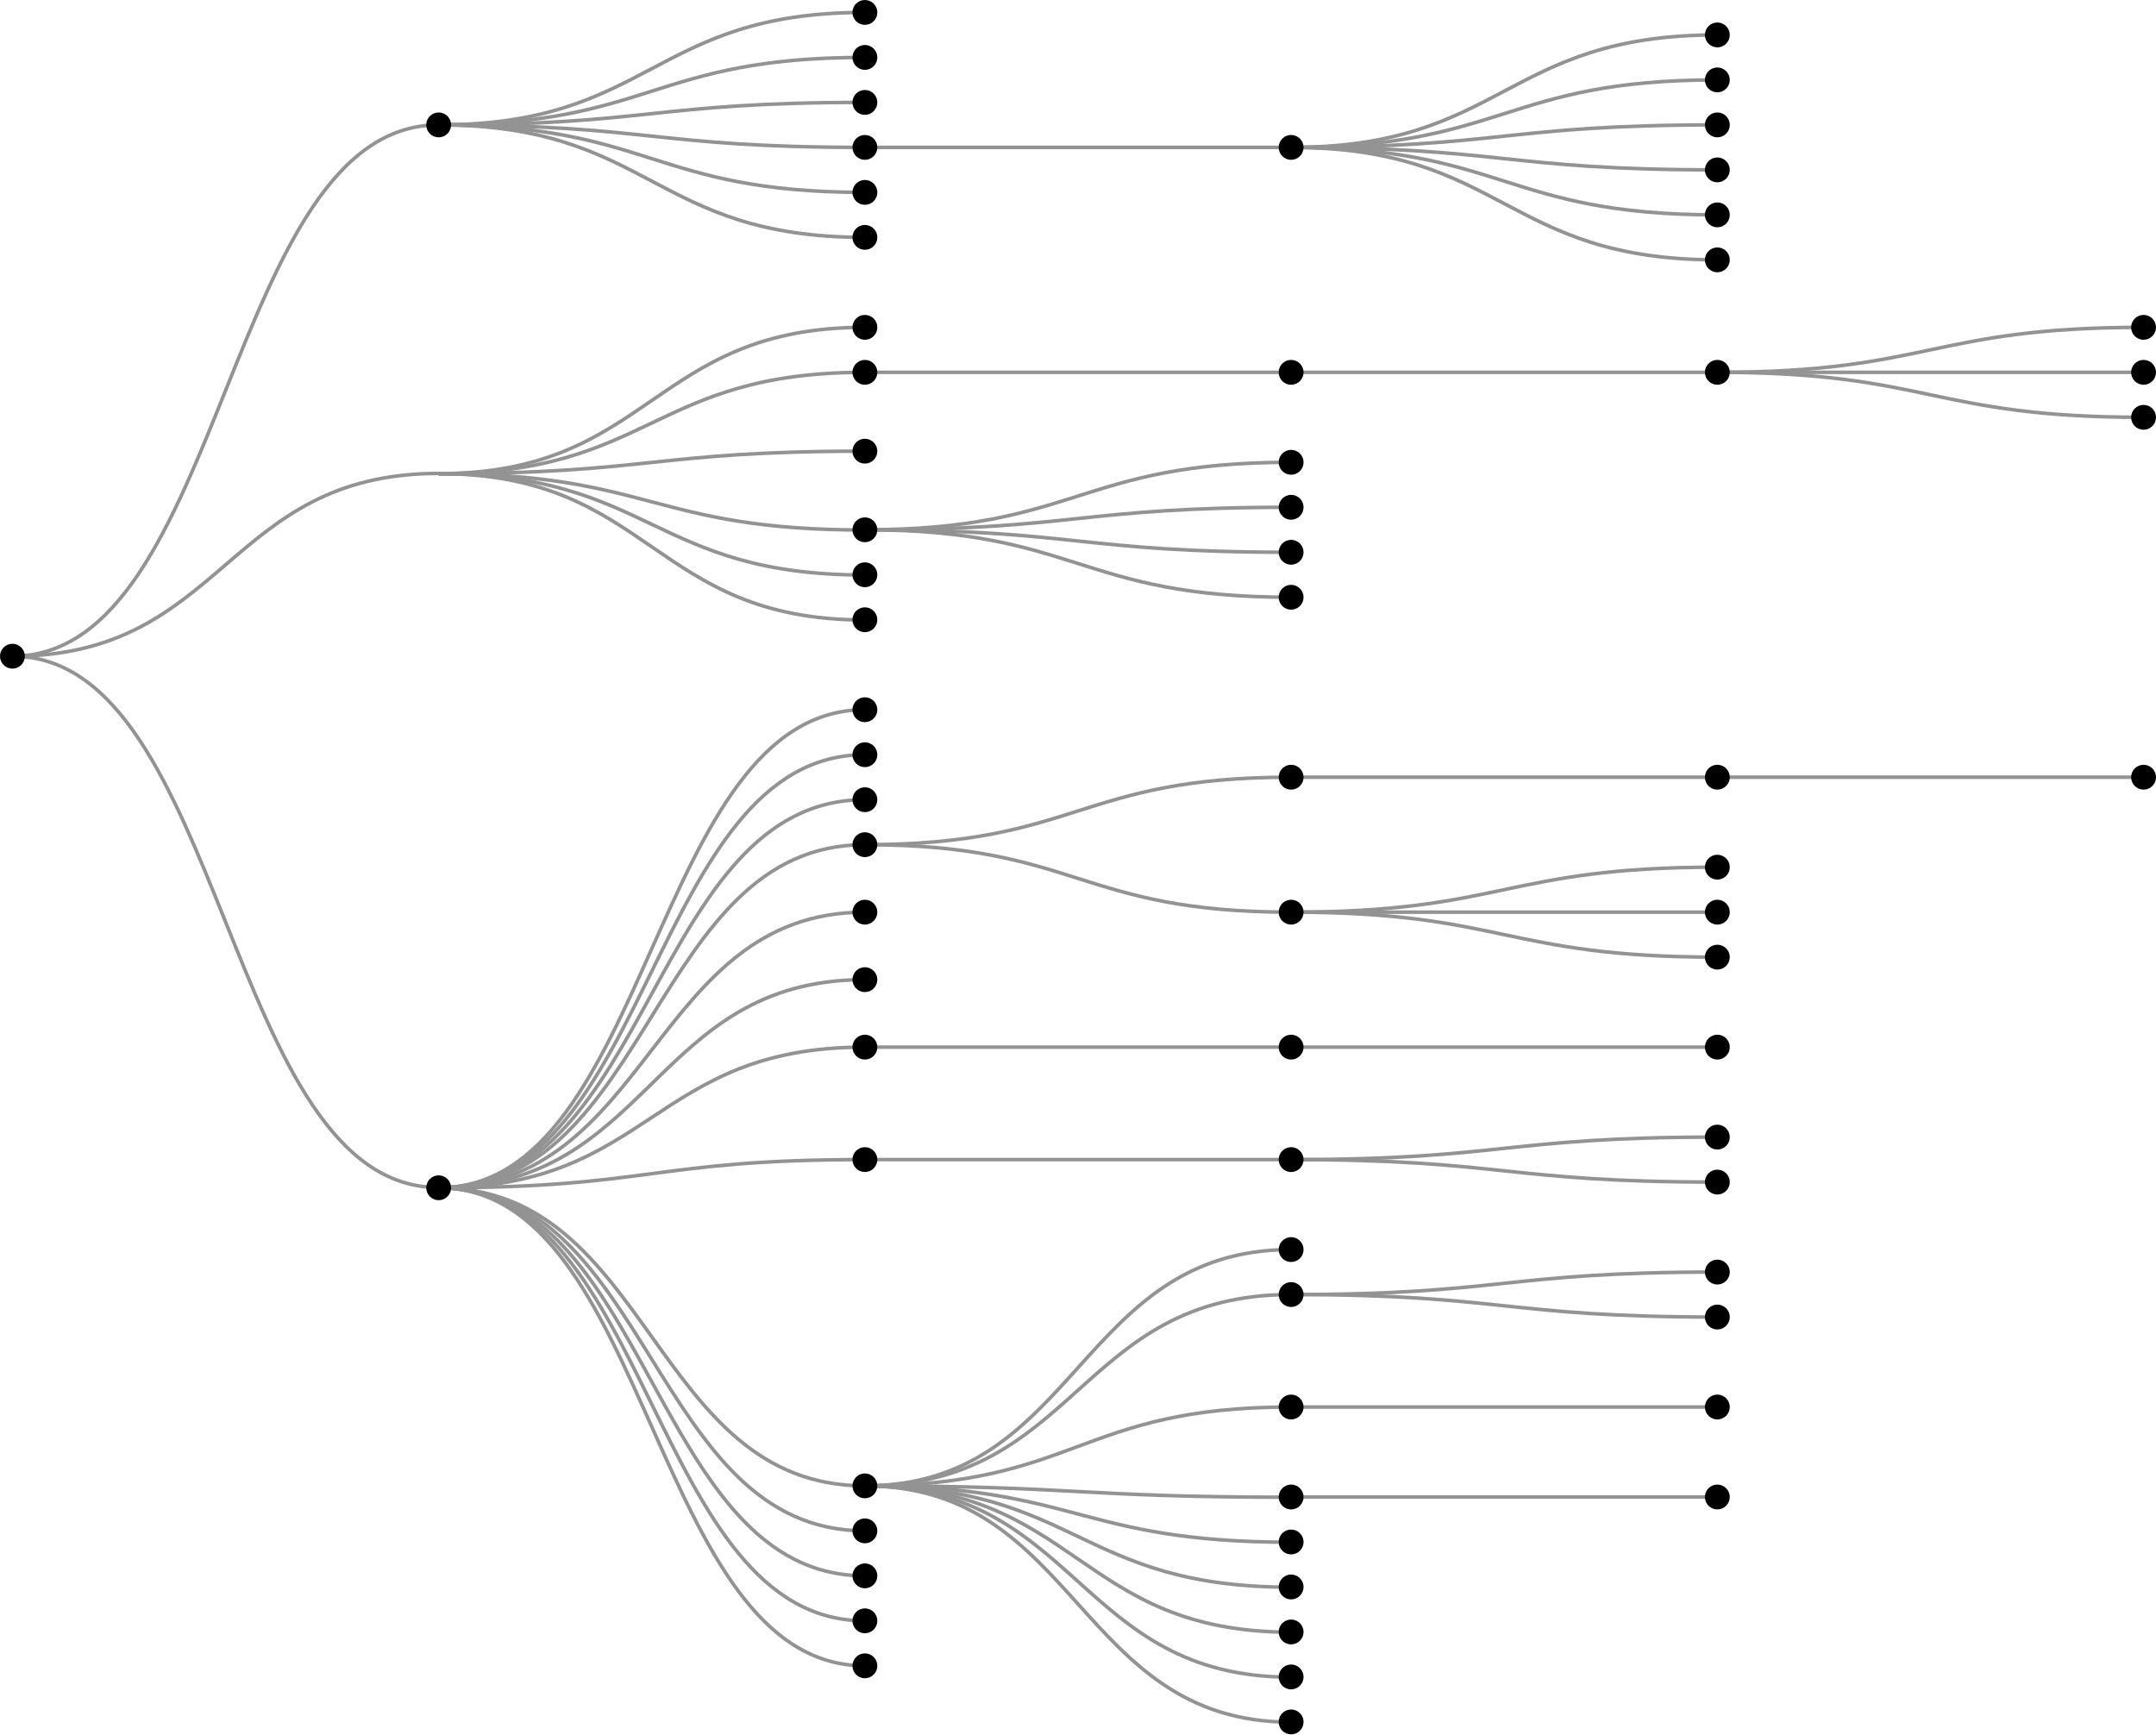
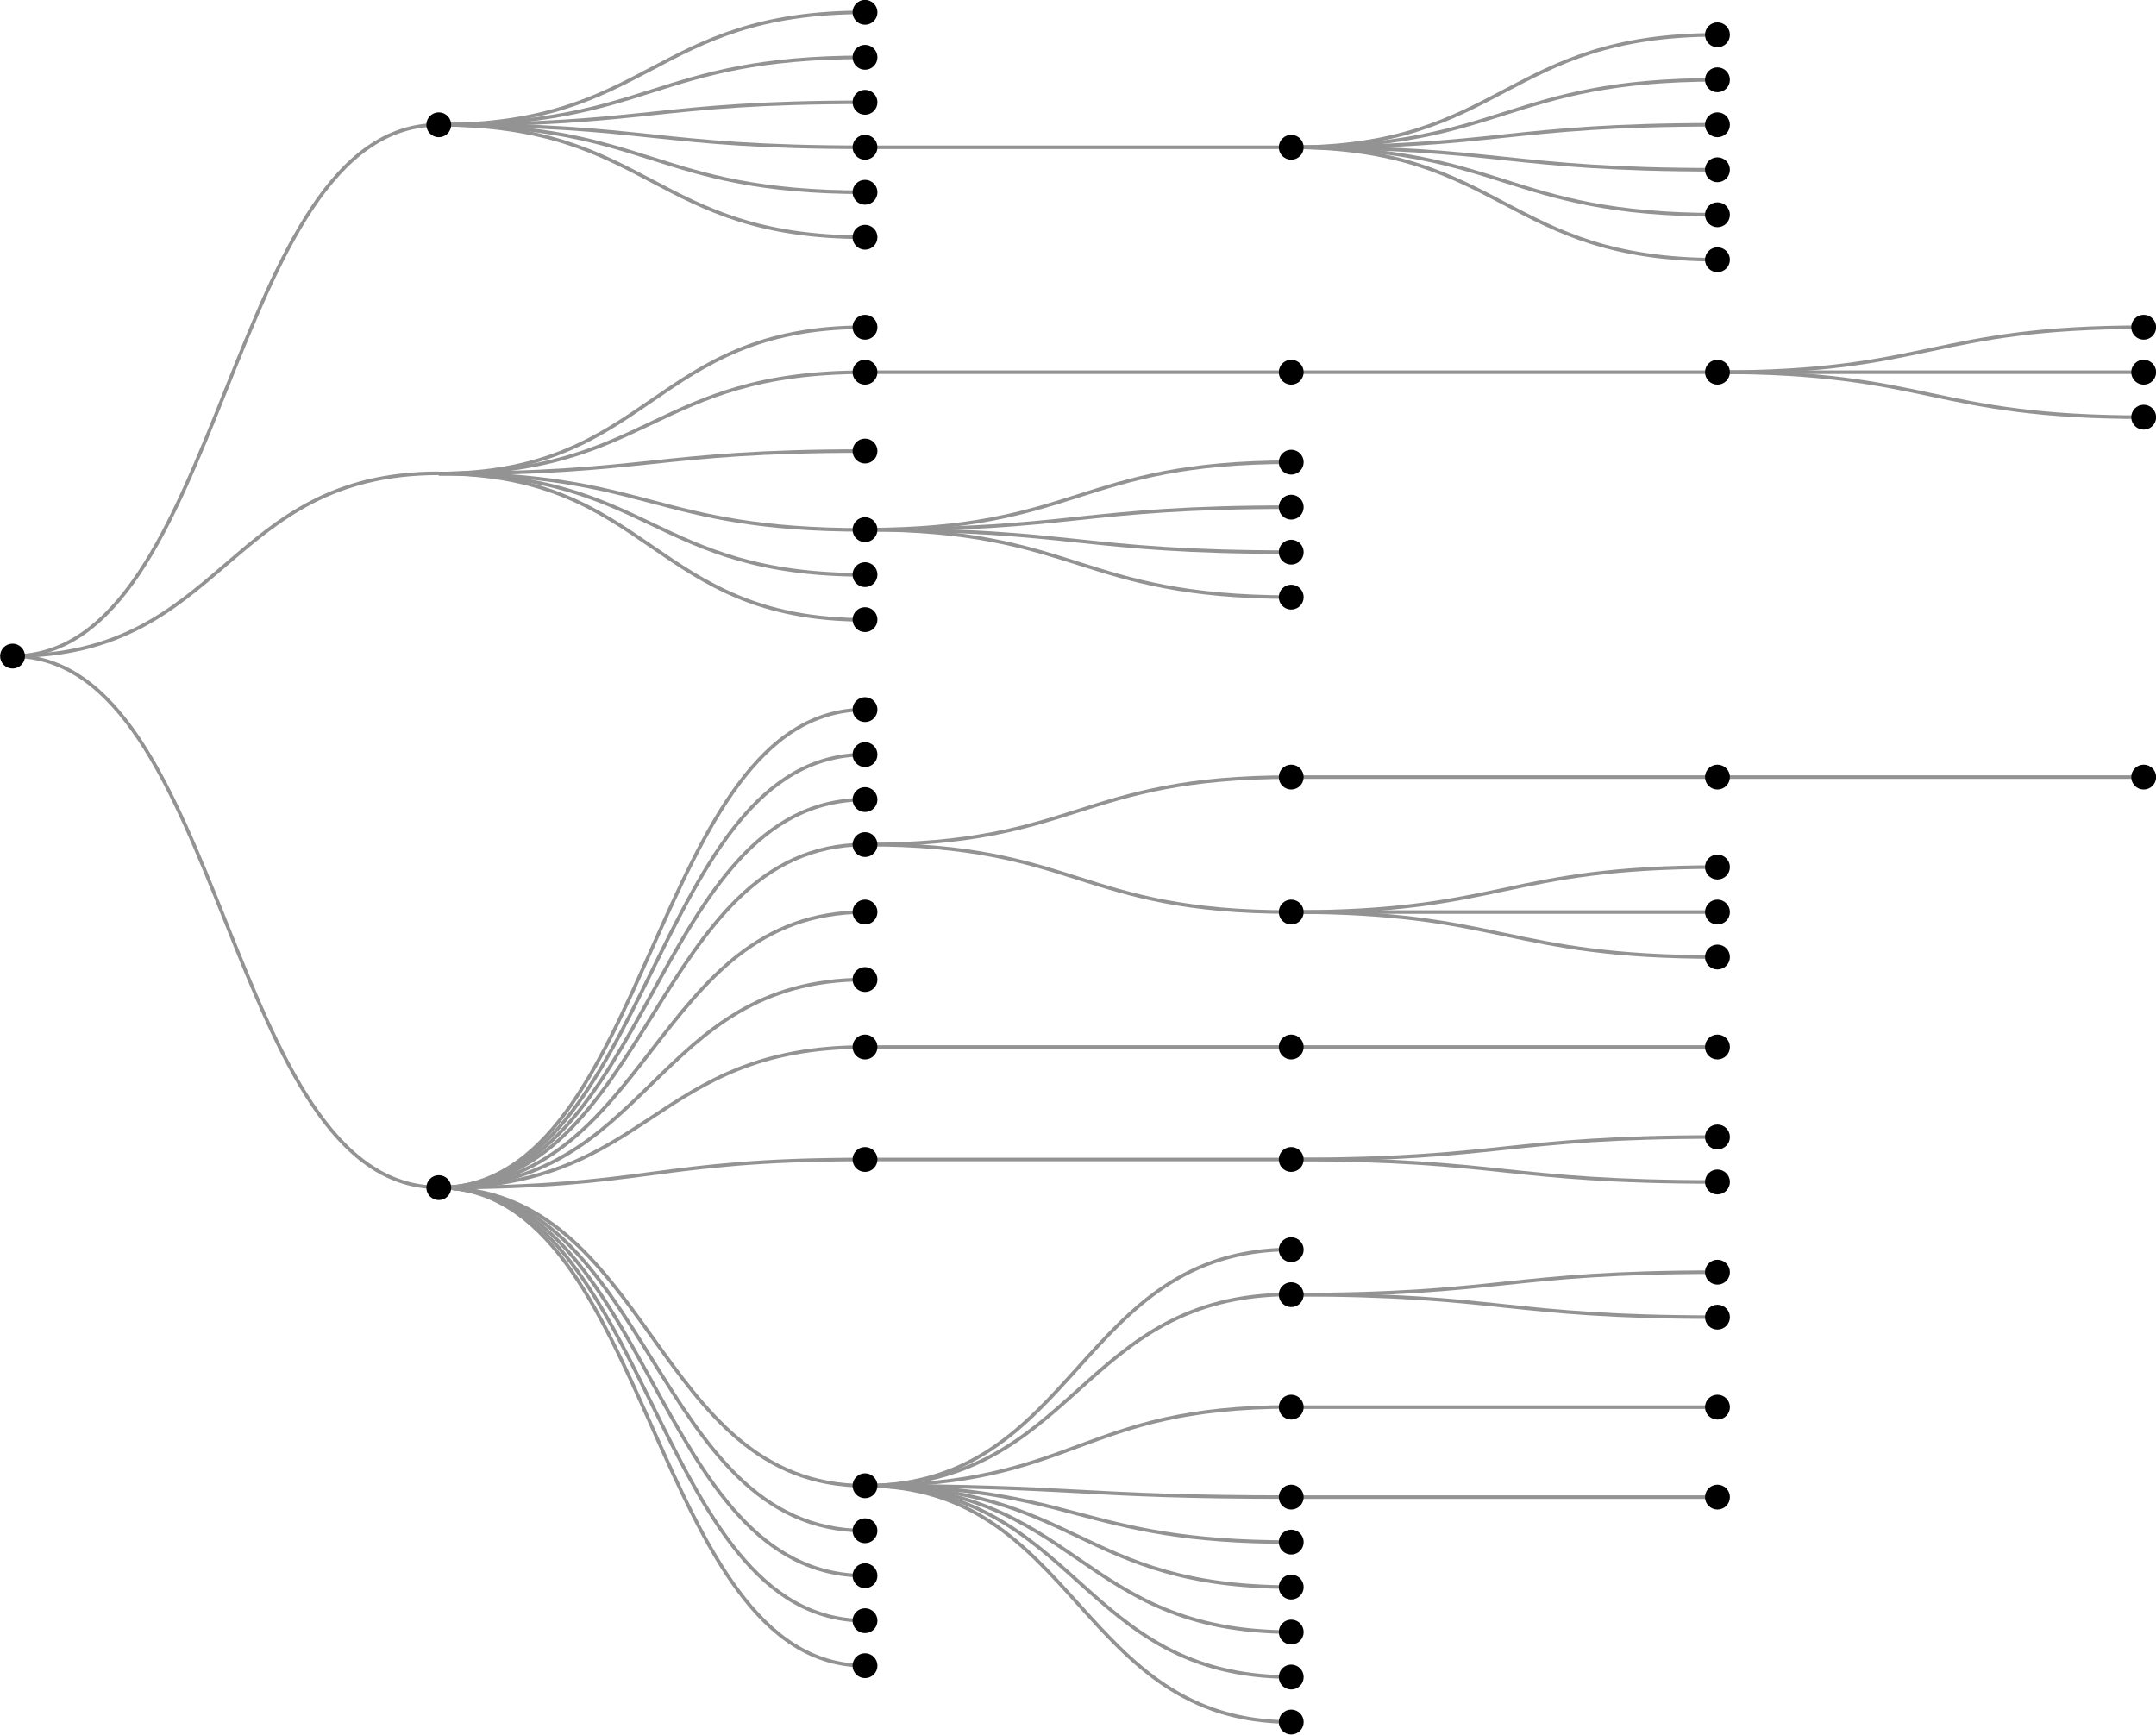
- <svg xmlns="http://www.w3.org/2000/svg" viewBox="0 0 910.5 732.5">
-   <defs>
-     <style>.cls-1{fill:none;stroke:#939393;}.cls-1,.cls-2{stroke-width:1.5px;}.cls-2{stroke:#000;}</style>
-   </defs>
-   <g id="Layer_2" data-name="Layer 2">
-     <g id="Layer_1-2" data-name="Layer 1">
-       <path class="cls-1" d="M185.25,200.05c90,0,90-61.8,180-61.8" />
-       <path class="cls-1" d="M185.25,200.05c90,0,90-42.8,180-42.8" />
-       <path class="cls-1" d="M185.25,200.05c90,0,90-9.5,180-9.5" />
-       <path class="cls-1" d="M185.25,200.05c90,0,90,23.8,180,23.8" />
-       <path class="cls-1" d="M185.25,200.05c90,0,90,42.8,180,42.8" />
-       <path class="cls-1" d="M185.25,200.05c90,0,90,61.8,180,61.8" />
-       <path class="cls-1" d="M5.25,277.15c90,0,90-224.4,180-224.4" />
-       <path class="cls-1" d="M5.25,277.15c90,0,90-77.2,180-77.2" />
-       <path class="cls-1" d="M5.25,277.15c90,0,90,224.4,180,224.4" />
-       <path class="cls-1" d="M365.25,223.75c90,0,90-28.5,180-28.5" />
-       <path class="cls-1" d="M365.25,223.75c90,0,90-9.5,180-9.5" />
-       <path class="cls-1" d="M365.25,223.75c90,0,90,9.5,180,9.5" />
-       <path class="cls-1" d="M365.25,223.75c90,0,90,28.5,180,28.5" />
-       <path class="cls-1" d="M365.25,157.25h180" />
-       <path class="cls-1" d="M545.25,157.25h180" />
-       <path class="cls-1" d="M185.25,501.65c90,0,90-201.9,180-201.9" />
-       <path class="cls-1" d="M185.25,501.65c90,0,90-182.9,180-182.9" />
-       <path class="cls-1" d="M185.25,501.65c90,0,90-163.9,180-163.9" />
-       <path class="cls-1" d="M185.25,501.65c90,0,90-144.9,180-144.9" />
-       <path class="cls-1" d="M185.25,501.65c90,0,90-116.4,180-116.4" />
-       <path class="cls-1" d="M185.25,501.65c90,0,90-87.9,180-87.9" />
-       <path class="cls-1" d="M185.25,501.65c90,0,90-59.4,180-59.4" />
-       <path class="cls-1" d="M185.25,501.65c90,0,90-11.9,180-11.9" />
-       <path class="cls-1" d="M185.25,501.65c90,0,90,125.9,180,125.9" />
-       <path class="cls-1" d="M185.25,501.65c90,0,90,144.9,180,144.9" />
-       <path class="cls-1" d="M185.25,501.65c90,0,90,163.9,180,163.9" />
-       <path class="cls-1" d="M185.25,501.65c90,0,90,182.9,180,182.9" />
-       <path class="cls-1" d="M185.25,501.65c90,0,90,201.9,180,201.9" />
-       <path class="cls-1" d="M365.25,356.75c90,0,90-28.5,180-28.5" />
-       <path class="cls-1" d="M365.25,356.75c90,0,90,28.5,180,28.5" />
-       <path class="cls-1" d="M545.25,328.25h180" />
-       <path class="cls-1" d="M545.25,385.25c90,0,90-19,180-19" />
-       <path class="cls-1" d="M545.25,385.25h180" />
-       <path class="cls-1" d="M545.25,385.25c90,0,90,19,180,19" />
-       <path class="cls-1" d="M365.25,442.25h180" />
-       <path class="cls-1" d="M365.25,489.75h180" />
-       <path class="cls-1" d="M365.25,627.55c90,0,90-99.8,180-99.8" />
-       <path class="cls-1" d="M365.25,627.55c90,0,90-80.8,180-80.8" />
-       <path class="cls-1" d="M365.25,627.55c90,0,90-33.3,180-33.3" />
-       <path class="cls-1" d="M365.25,627.55c90,0,90,4.8,180,4.8" />
-       <path class="cls-1" d="M365.25,627.55c90,0,90,23.8,180,23.8" />
-       <path class="cls-1" d="M365.25,627.55c90,0,90,42.8,180,42.8" />
-       <path class="cls-1" d="M365.25,627.55c90,0,90,61.8,180,61.8" />
-       <path class="cls-1" d="M365.25,627.55c90,0,90,80.8,180,80.8" />
-       <path class="cls-1" d="M365.25,627.55c90,0,90,99.8,180,99.8" />
-       <path class="cls-1" d="M725.25,157.25c90,0,90-19,180-19" />
-       <path class="cls-1" d="M725.25,157.25h180" />
-       <path class="cls-1" d="M725.25,157.25c90,0,90,19,180,19" />
-       <path class="cls-1" d="M725.25,328.25h180" />
-       <path class="cls-1" d="M545.25,489.75c90,0,90-9.5,180-9.5" />
-       <path class="cls-1" d="M545.25,489.75c90,0,90,9.5,180,9.5" />
-       <path class="cls-1" d="M545.25,442.25h180" />
-       <path class="cls-1" d="M545.25,546.75c90,0,90-9.5,180-9.5" />
-       <path class="cls-1" d="M545.25,546.75c90,0,90,9.5,180,9.5" />
-       <path class="cls-1" d="M545.25,632.25h180" />
-       <path class="cls-1" d="M545.25,594.25h180" />
-       <path class="cls-1" d="M185.25,52.75c90,0,90-47.5,180-47.5" />
-       <path class="cls-1" d="M185.25,52.75c90,0,90-28.5,180-28.5" />
-       <path class="cls-1" d="M185.25,52.75c90,0,90-9.5,180-9.5" />
-       <path class="cls-1" d="M185.25,52.75c90,0,90,9.5,180,9.5" />
-       <path class="cls-1" d="M185.25,52.75c90,0,90,28.5,180,28.5" />
-       <path class="cls-1" d="M185.25,52.75c90,0,90,47.5,180,47.5" />
-       <path class="cls-1" d="M365.25,62.25h180" />
-       <path class="cls-1" d="M545.25,62.25c90,0,90-47.5,180-47.5" />
-       <path class="cls-1" d="M545.25,62.25c90,0,90-28.5,180-28.5" />
-       <path class="cls-1" d="M545.25,62.25c90,0,90-9.5,180-9.5" />
-       <path class="cls-1" d="M545.25,62.25c90,0,90,9.5,180,9.5" />
-       <path class="cls-1" d="M545.25,62.25c90,0,90,28.5,180,28.5" />
-       <path class="cls-1" d="M545.25,62.25c90,0,90,47.5,180,47.5" />
-       <circle class="cls-2" cx="185.25" cy="501.65" r="4.5" />
-       <circle class="cls-2" cx="365.25" cy="261.75" r="4.5" />
-       <circle class="cls-2" cx="365.25" cy="242.75" r="4.5" />
-       <circle class="cls-2" cx="365.25" cy="223.75" r="4.5" />
-       <circle class="cls-2" cx="365.25" cy="190.55" r="4.5" />
-       <circle class="cls-2" cx="365.25" cy="157.25" r="4.5" />
-       <circle class="cls-2" cx="365.25" cy="138.25" r="4.5" />
-       <circle class="cls-2" cx="185.25" cy="52.75" r="4.5" />
-       <circle class="cls-2" cx="5.25" cy="277.15" r="4.5" />
-       <circle class="cls-2" cx="545.25" cy="252.25" r="4.5" />
-       <circle class="cls-2" cx="545.25" cy="233.25" r="4.5" />
-       <circle class="cls-2" cx="545.25" cy="214.25" r="4.5" />
-       <circle class="cls-2" cx="545.25" cy="195.25" r="4.5" />
-       <circle class="cls-2" cx="545.25" cy="157.25" r="4.5" />
-       <circle class="cls-2" cx="725.25" cy="157.25" r="4.5" />
-       <circle class="cls-2" cx="365.25" cy="703.55" r="4.5" />
-       <circle class="cls-2" cx="365.25" cy="684.55" r="4.5" />
-       <circle class="cls-2" cx="365.25" cy="665.55" r="4.5" />
-       <circle class="cls-2" cx="365.25" cy="646.55" r="4.5" />
-       <circle class="cls-2" cx="365.25" cy="627.55" r="4.5" />
-       <circle class="cls-2" cx="365.25" cy="489.75" r="4.5" />
-       <circle class="cls-2" cx="365.25" cy="442.25" r="4.5" />
-       <circle class="cls-2" cx="365.25" cy="413.75" r="4.5" />
-       <circle class="cls-2" cx="365.25" cy="385.25" r="4.5" />
-       <circle class="cls-2" cx="365.25" cy="356.75" r="4.5" />
-       <circle class="cls-2" cx="365.25" cy="337.75" r="4.5" />
-       <circle class="cls-2" cx="365.25" cy="318.75" r="4.5" />
-       <circle class="cls-2" cx="365.25" cy="299.75" r="4.5" />
-       <circle class="cls-2" cx="545.25" cy="385.25" r="4.5" />
-       <circle class="cls-2" cx="545.25" cy="328.25" r="4.5" />
-       <circle class="cls-2" cx="725.25" cy="328.25" r="4.5" />
-       <circle class="cls-2" cx="725.25" cy="404.25" r="4.5" />
-       <circle class="cls-2" cx="725.25" cy="385.25" r="4.5" />
-       <circle class="cls-2" cx="725.25" cy="366.25" r="4.5" />
-       <circle class="cls-2" cx="545.25" cy="442.25" r="4.5" />
-       <circle class="cls-2" cx="545.25" cy="489.75" r="4.5" />
-       <circle class="cls-2" cx="545.25" cy="727.25" r="4.5" />
-       <circle class="cls-2" cx="545.25" cy="708.25" r="4.5" />
-       <circle class="cls-2" cx="545.25" cy="689.25" r="4.5" />
-       <circle class="cls-2" cx="545.25" cy="670.25" r="4.5" />
-       <circle class="cls-2" cx="545.25" cy="651.25" r="4.5" />
-       <circle class="cls-2" cx="545.25" cy="632.25" r="4.5" />
-       <circle class="cls-2" cx="545.25" cy="594.25" r="4.5" />
-       <circle class="cls-2" cx="545.25" cy="546.75" r="4.5" />
-       <circle class="cls-2" cx="545.25" cy="527.75" r="4.5" />
-       <circle class="cls-2" cx="905.25" cy="176.25" r="4.5" />
-       <circle class="cls-2" cx="905.25" cy="157.25" r="4.5" />
-       <circle class="cls-2" cx="905.25" cy="138.25" r="4.5" />
-       <circle class="cls-2" cx="905.25" cy="328.25" r="4.5" />
-       <circle class="cls-2" cx="725.25" cy="499.25" r="4.5" />
-       <circle class="cls-2" cx="725.25" cy="480.25" r="4.5" />
-       <circle class="cls-2" cx="725.25" cy="442.25" r="4.5" />
-       <circle class="cls-2" cx="725.25" cy="556.25" r="4.5" />
-       <circle class="cls-2" cx="725.25" cy="537.25" r="4.5" />
-       <circle class="cls-2" cx="725.25" cy="632.25" r="4.5" />
-       <circle class="cls-2" cx="725.25" cy="594.25" r="4.5" />
-       <circle class="cls-2" cx="365.25" cy="100.25" r="4.5" />
-       <circle class="cls-2" cx="365.25" cy="81.25" r="4.5" />
-       <circle class="cls-2" cx="365.25" cy="62.25" r="4.5" />
-       <circle class="cls-2" cx="365.25" cy="43.25" r="4.5" />
-       <circle class="cls-2" cx="365.25" cy="24.25" r="4.5" />
-       <circle class="cls-2" cx="365.25" cy="5.25" r="4.5" />
-       <circle class="cls-2" cx="545.25" cy="62.25" r="4.5" />
-       <circle class="cls-2" cx="725.25" cy="109.75" r="4.5" />
-       <circle class="cls-2" cx="725.25" cy="90.75" r="4.5" />
-       <circle class="cls-2" cx="725.25" cy="71.75" r="4.5" />
-       <circle class="cls-2" cx="725.25" cy="52.75" r="4.5" />
-       <circle class="cls-2" cx="725.25" cy="33.75" r="4.5" />
-       <circle class="cls-2" cx="725.25" cy="14.75" r="4.5" />
+ <svg xmlns="http://www.w3.org/2000/svg" version="1.1" id="Layer_1" x="0px" y="0px" viewBox="0 0 910.5 732.5" style="enable-background:new 0 0 910.5 732.5;" xml:space="preserve">
+   <style type="text/css">
+ 	.st0{fill:none;stroke:#939393;stroke-width:1.5;}
+ 	.st1{stroke:#000000;stroke-width:1.5;}
+ </style>
+   <g id="Layer_2">
+     <g id="Layer_1-2">
+       <path class="st0" d="M185.3,200c90,0,90-61.8,180-61.8" />
+       <path class="st0" d="M185.3,200c90,0,90-42.8,180-42.8" />
+       <path class="st0" d="M185.3,200c90,0,90-9.5,180-9.5" />
+       <path class="st0" d="M185.3,200c90,0,90,23.8,180,23.8" />
+       <path class="st0" d="M185.3,200c90,0,90,42.8,180,42.8" />
+       <path class="st0" d="M185.3,200c90,0,90,61.8,180,61.8" />
+       <path class="st0" d="M5.3,277.1c90,0,90-224.4,180-224.4" />
+       <path class="st0" d="M5.3,277.1c90,0,90-77.2,180-77.2" />
+       <path class="st0" d="M5.3,277.1c90,0,90,224.4,180,224.4" />
+       <path class="st0" d="M365.3,223.7c90,0,90-28.5,180-28.5" />
+       <path class="st0" d="M365.3,223.7c90,0,90-9.5,180-9.5" />
+       <path class="st0" d="M365.3,223.7c90,0,90,9.5,180,9.5" />
+       <path class="st0" d="M365.3,223.7c90,0,90,28.5,180,28.5" />
+       <path class="st0" d="M365.3,157.2h180" />
+       <path class="st0" d="M545.3,157.2h180" />
+       <path class="st0" d="M185.3,501.6c90,0,90-201.9,180-201.9" />
+       <path class="st0" d="M185.3,501.6c90,0,90-182.9,180-182.9" />
+       <path class="st0" d="M185.3,501.6c90,0,90-163.9,180-163.9" />
+       <path class="st0" d="M185.3,501.6c90,0,90-144.9,180-144.9" />
+       <path class="st0" d="M185.3,501.6c90,0,90-116.4,180-116.4" />
+       <path class="st0" d="M185.3,501.6c90,0,90-87.9,180-87.9" />
+       <path class="st0" d="M185.3,501.6c90,0,90-59.4,180-59.4" />
+       <path class="st0" d="M185.3,501.6c90,0,90-11.9,180-11.9" />
+       <path class="st0" d="M185.3,501.6c90,0,90,125.9,180,125.9" />
+       <path class="st0" d="M185.3,501.6c90,0,90,144.9,180,144.9" />
+       <path class="st0" d="M185.3,501.6c90,0,90,163.9,180,163.9" />
+       <path class="st0" d="M185.3,501.6c90,0,90,182.9,180,182.9" />
+       <path class="st0" d="M185.3,501.6c90,0,90,201.9,180,201.9" />
+       <path class="st0" d="M365.3,356.7c90,0,90-28.5,180-28.5" />
+       <path class="st0" d="M365.3,356.7c90,0,90,28.5,180,28.5" />
+       <path class="st0" d="M545.3,328.2h180" />
+       <path class="st0" d="M545.3,385.2c90,0,90-19,180-19" />
+       <path class="st0" d="M545.3,385.2h180" />
+       <path class="st0" d="M545.3,385.2c90,0,90,19,180,19" />
+       <path class="st0" d="M365.3,442.2h180" />
+       <path class="st0" d="M365.3,489.7h180" />
+       <path class="st0" d="M365.3,627.5c90,0,90-99.8,180-99.8" />
+       <path class="st0" d="M365.3,627.5c90,0,90-80.8,180-80.8" />
+       <path class="st0" d="M365.3,627.5c90,0,90-33.3,180-33.3" />
+       <path class="st0" d="M365.3,627.5c90,0,90,4.8,180,4.8" />
+       <path class="st0" d="M365.3,627.5c90,0,90,23.8,180,23.8" />
+       <path class="st0" d="M365.3,627.5c90,0,90,42.8,180,42.8" />
+       <path class="st0" d="M365.3,627.5c90,0,90,61.8,180,61.8" />
+       <path class="st0" d="M365.3,627.5c90,0,90,80.8,180,80.8" />
+       <path class="st0" d="M365.3,627.5c90,0,90,99.8,180,99.8" />
+       <path class="st0" d="M725.3,157.2c90,0,90-19,180-19" />
+       <path class="st0" d="M725.3,157.2h180" />
+       <path class="st0" d="M725.3,157.2c90,0,90,19,180,19" />
+       <path class="st0" d="M725.3,328.2h180" />
+       <path class="st0" d="M545.3,489.7c90,0,90-9.5,180-9.5" />
+       <path class="st0" d="M545.3,489.7c90,0,90,9.5,180,9.5" />
+       <path class="st0" d="M545.3,442.2h180" />
+       <path class="st0" d="M545.3,546.8c90,0,90-9.5,180-9.5" />
+       <path class="st0" d="M545.3,546.8c90,0,90,9.5,180,9.5" />
+       <path class="st0" d="M545.3,632.3h180" />
+       <path class="st0" d="M545.3,594.3h180" />
+       <path class="st0" d="M185.3,52.7c90,0,90-47.5,180-47.5" />
+       <path class="st0" d="M185.3,52.7c90,0,90-28.5,180-28.5" />
+       <path class="st0" d="M185.3,52.7c90,0,90-9.5,180-9.5" />
+       <path class="st0" d="M185.3,52.7c90,0,90,9.5,180,9.5" />
+       <path class="st0" d="M185.3,52.7c90,0,90,28.5,180,28.5" />
+       <path class="st0" d="M185.3,52.7c90,0,90,47.5,180,47.5" />
+       <path class="st0" d="M365.3,62.2h180" />
+       <path class="st0" d="M545.3,62.2c90,0,90-47.5,180-47.5" />
+       <path class="st0" d="M545.3,62.2c90,0,90-28.5,180-28.5" />
+       <path class="st0" d="M545.3,62.2c90,0,90-9.5,180-9.5" />
+       <path class="st0" d="M545.3,62.2c90,0,90,9.5,180,9.5" />
+       <path class="st0" d="M545.3,62.2c90,0,90,28.5,180,28.5" />
+       <path class="st0" d="M545.3,62.2c90,0,90,47.5,180,47.5" />
+       <circle class="st1" cx="185.3" cy="501.6" r="4.5" />
+       <circle class="st1" cx="365.3" cy="261.7" r="4.5" />
+       <circle class="st1" cx="365.3" cy="242.7" r="4.5" />
+       <circle class="st1" cx="365.3" cy="223.7" r="4.5" />
+       <circle class="st1" cx="365.3" cy="190.5" r="4.5" />
+       <circle class="st1" cx="365.3" cy="157.2" r="4.5" />
+       <circle class="st1" cx="365.3" cy="138.2" r="4.5" />
+       <circle class="st1" cx="185.3" cy="52.7" r="4.5" />
+       <circle class="st1" cx="5.3" cy="277.1" r="4.5" />
+       <circle class="st1" cx="545.3" cy="252.2" r="4.5" />
+       <circle class="st1" cx="545.3" cy="233.2" r="4.5" />
+       <circle class="st1" cx="545.3" cy="214.2" r="4.5" />
+       <circle class="st1" cx="545.3" cy="195.2" r="4.5" />
+       <circle class="st1" cx="545.3" cy="157.2" r="4.5" />
+       <circle class="st1" cx="725.3" cy="157.2" r="4.5" />
+       <circle class="st1" cx="365.3" cy="703.5" r="4.5" />
+       <circle class="st1" cx="365.3" cy="684.5" r="4.5" />
+       <circle class="st1" cx="365.3" cy="665.5" r="4.5" />
+       <circle class="st1" cx="365.3" cy="646.5" r="4.5" />
+       <circle class="st1" cx="365.3" cy="627.5" r="4.5" />
+       <circle class="st1" cx="365.3" cy="489.7" r="4.5" />
+       <circle class="st1" cx="365.3" cy="442.2" r="4.5" />
+       <circle class="st1" cx="365.3" cy="413.7" r="4.5" />
+       <circle class="st1" cx="365.3" cy="385.2" r="4.5" />
+       <circle class="st1" cx="365.3" cy="356.7" r="4.5" />
+       <circle class="st1" cx="365.3" cy="337.7" r="4.5" />
+       <circle class="st1" cx="365.3" cy="318.7" r="4.5" />
+       <circle class="st1" cx="365.3" cy="299.7" r="4.5" />
+       <circle class="st1" cx="545.3" cy="385.2" r="4.5" />
+       <circle class="st1" cx="545.3" cy="328.2" r="4.5" />
+       <circle class="st1" cx="725.3" cy="328.2" r="4.5" />
+       <circle class="st1" cx="725.3" cy="404.2" r="4.5" />
+       <circle class="st1" cx="725.3" cy="385.2" r="4.5" />
+       <circle class="st1" cx="725.3" cy="366.2" r="4.5" />
+       <circle class="st1" cx="545.3" cy="442.2" r="4.5" />
+       <circle class="st1" cx="545.3" cy="489.7" r="4.5" />
+       <circle class="st1" cx="545.3" cy="727.3" r="4.5" />
+       <circle class="st1" cx="545.3" cy="708.3" r="4.5" />
+       <circle class="st1" cx="545.3" cy="689.3" r="4.5" />
+       <circle class="st1" cx="545.3" cy="670.3" r="4.5" />
+       <circle class="st1" cx="545.3" cy="651.3" r="4.5" />
+       <circle class="st1" cx="545.3" cy="632.3" r="4.5" />
+       <circle class="st1" cx="545.3" cy="594.3" r="4.5" />
+       <circle class="st1" cx="545.3" cy="546.8" r="4.5" />
+       <circle class="st1" cx="545.3" cy="527.8" r="4.5" />
+       <circle class="st1" cx="905.3" cy="176.2" r="4.5" />
+       <circle class="st1" cx="905.3" cy="157.2" r="4.5" />
+       <circle class="st1" cx="905.3" cy="138.2" r="4.5" />
+       <circle class="st1" cx="905.3" cy="328.2" r="4.5" />
+       <circle class="st1" cx="725.3" cy="499.2" r="4.5" />
+       <circle class="st1" cx="725.3" cy="480.2" r="4.5" />
+       <circle class="st1" cx="725.3" cy="442.2" r="4.5" />
+       <circle class="st1" cx="725.3" cy="556.3" r="4.5" />
+       <circle class="st1" cx="725.3" cy="537.3" r="4.5" />
+       <circle class="st1" cx="725.3" cy="632.3" r="4.5" />
+       <circle class="st1" cx="725.3" cy="594.3" r="4.5" />
+       <circle class="st1" cx="365.3" cy="100.2" r="4.5" />
+       <circle class="st1" cx="365.3" cy="81.2" r="4.5" />
+       <circle class="st1" cx="365.3" cy="62.2" r="4.5" />
+       <circle class="st1" cx="365.3" cy="43.2" r="4.5" />
+       <circle class="st1" cx="365.3" cy="24.2" r="4.5" />
+       <circle class="st1" cx="365.3" cy="5.2" r="4.5" />
+       <circle class="st1" cx="545.3" cy="62.2" r="4.5" />
+       <circle class="st1" cx="725.3" cy="109.7" r="4.5" />
+       <circle class="st1" cx="725.3" cy="90.7" r="4.5" />
+       <circle class="st1" cx="725.3" cy="71.7" r="4.5" />
+       <circle class="st1" cx="725.3" cy="52.7" r="4.5" />
+       <circle class="st1" cx="725.3" cy="33.7" r="4.5" />
+       <circle class="st1" cx="725.3" cy="14.7" r="4.5" />
    </g>
  </g>
</svg>
